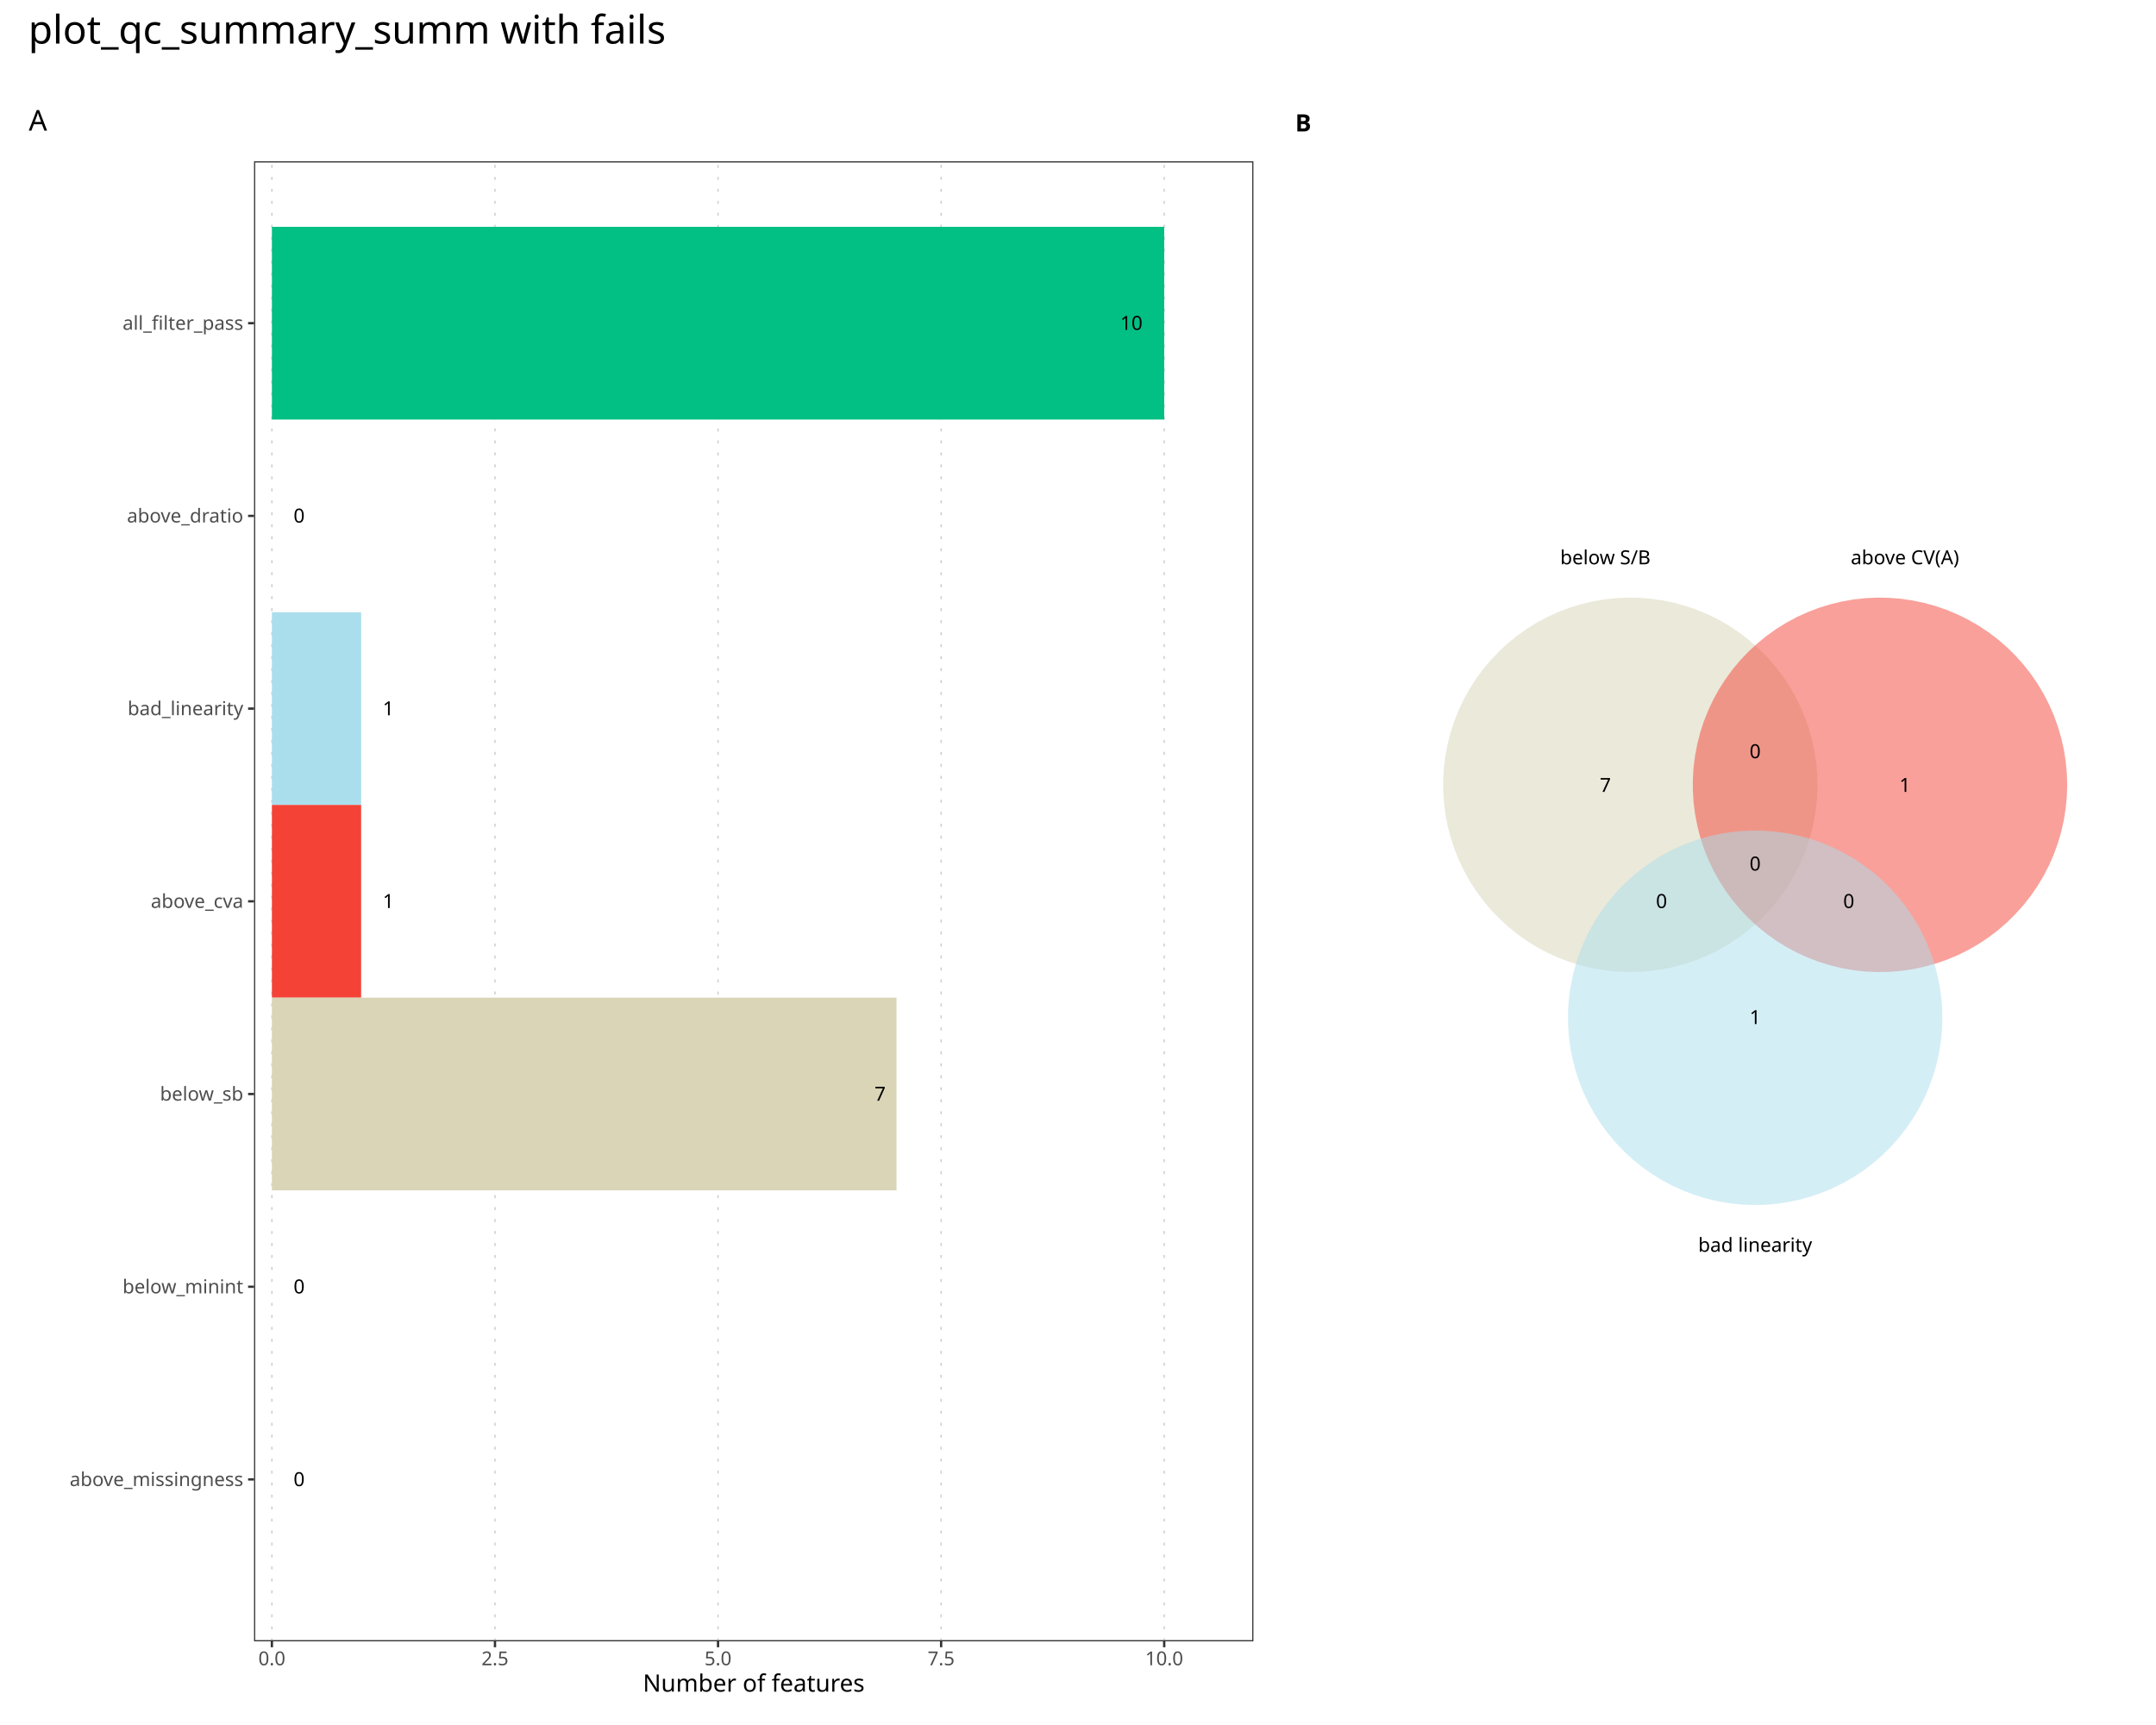
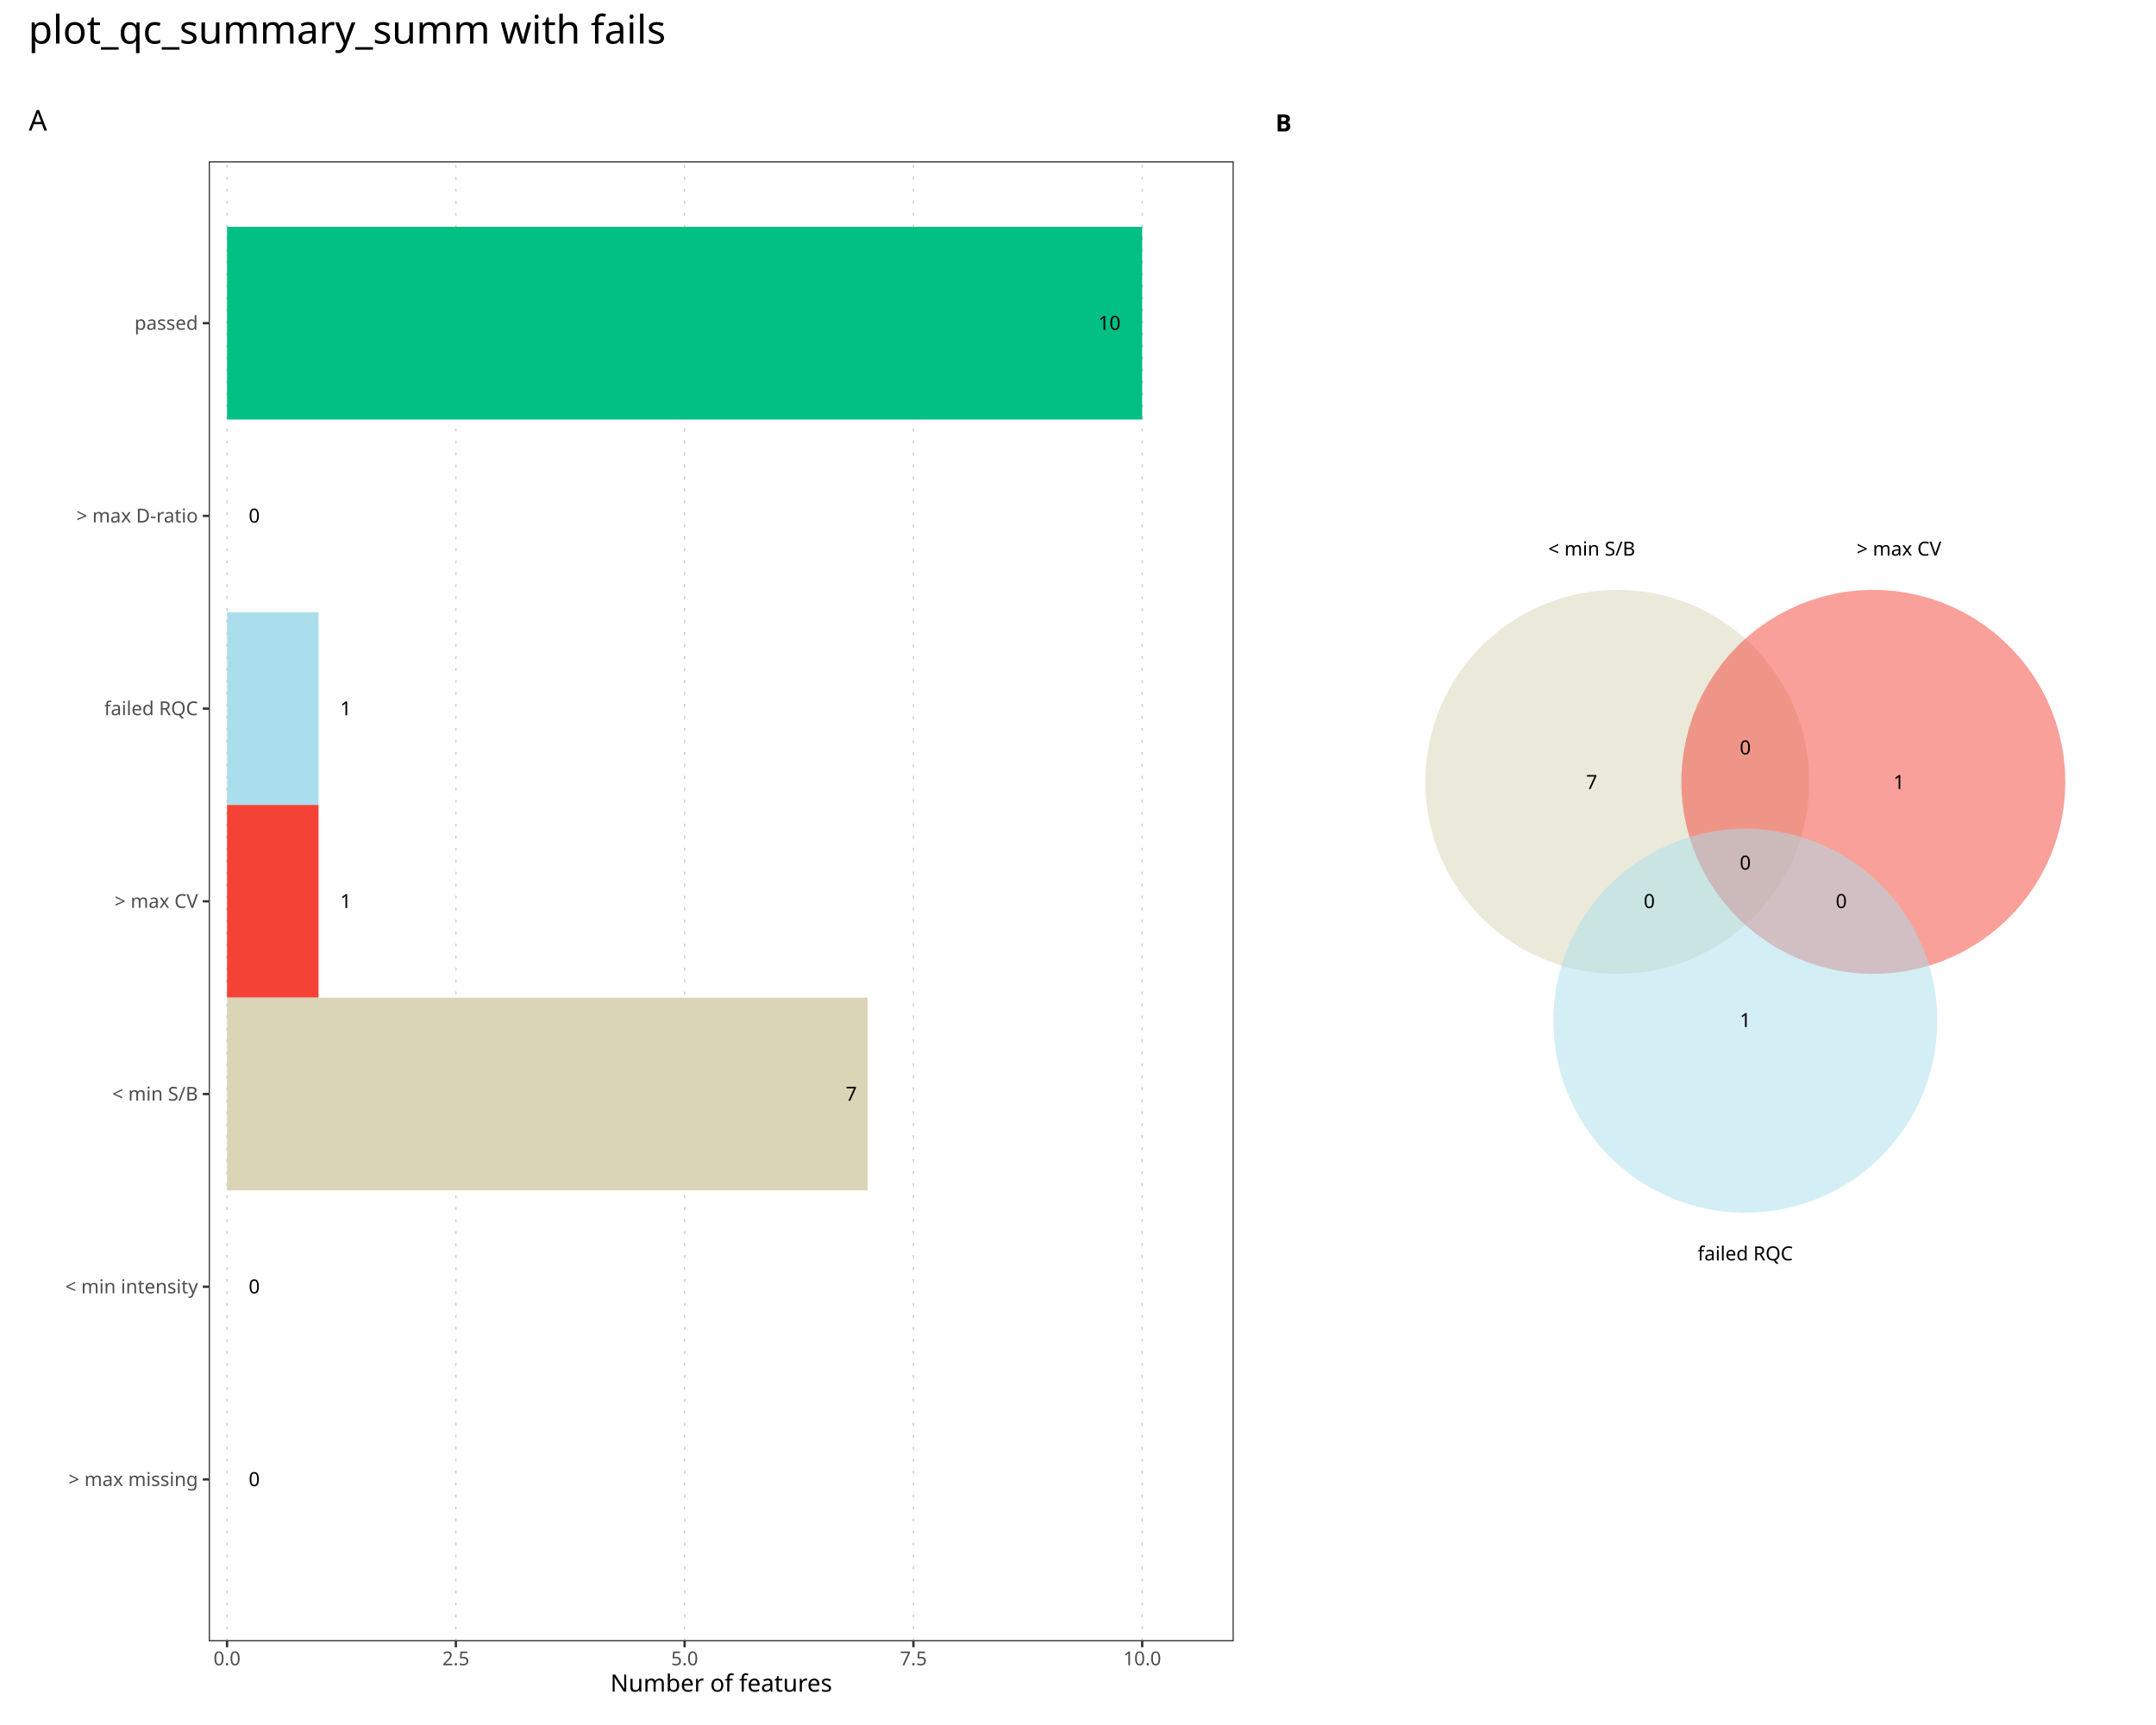
<svg xmlns="http://www.w3.org/2000/svg" class="svglite" data-engine-version="2.0" width="720.00pt" height="576.00pt" viewBox="0 0 720.00 576.00">
  <defs>
    <style type="text/css">
    .svglite line, .svglite polyline, .svglite polygon, .svglite path, .svglite rect, .svglite circle {
      fill: none;
      stroke: #000000;
      stroke-linecap: round;
      stroke-linejoin: round;
      stroke-miterlimit: 10.00;
    }
  </style>
  </defs>
  <rect width="100%" height="100%" style="stroke: none; fill: #FFFFFF;" />
  <defs>
    <clipPath id="cpMC4wMHw3MjAuMDB8MC4wMHw1NzYuMDA=">
      <rect x="0.00" y="0.00" width="720.00" height="576.00" />
    </clipPath>
  </defs>
  <g clip-path="url(#cpMC4wMHw3MjAuMDB8MC4wMHw1NzYuMDA=)">
    <rect x="-0" y="0.00" width="720.00" height="576.00" style="stroke-width: 1.07; stroke: #FFFFFF; fill: #FFFFFF;" />
  </g>
  <defs>
-     <clipPath id="cpODQuODR8NzE0LjUyfDUzLjg2fDU0OC4wNg==">
-       <rect x="84.84" y="53.86" width="629.68" height="494.20" />
+     <clipPath id="cpNjkuNzF8NzE0LjUyfDUzLjg2fDU0OC4wNg==">
+       <rect x="69.71" y="53.86" width="644.81" height="494.20" />
    </clipPath>
  </defs>
-   <g clip-path="url(#cpODQuODR8NzE0LjUyfDUzLjg2fDU0OC4wNg==)">
+   <g clip-path="url(#cpNjkuNzF8NzE0LjUyfDUzLjg2fDU0OC4wNg==)">
</g>
  <g clip-path="url(#cpMC4wMHw3MjAuMDB8MC4wMHw1NzYuMDA=)">
</g>
  <defs>
-     <clipPath id="cpNS40OHw0MjIuNTd8MjIuNzh8NTcwLjUy">
-       <rect x="5.48" y="22.78" width="417.09" height="547.74" />
+     <clipPath id="cpNS40OHw0MTUuOTl8MjIuNzh8NTcwLjUy">
+       <rect x="5.48" y="22.78" width="410.51" height="547.74" />
    </clipPath>
  </defs>
-   <g clip-path="url(#cpNS40OHw0MjIuNTd8MjIuNzh8NTcwLjUy)">
-     <rect x="5.48" y="22.78" width="417.09" height="547.74" style="stroke-width: 0.78; stroke: #FFFFFF; fill: #FFFFFF;" />
+   <g clip-path="url(#cpNS40OHw0MTUuOTl8MjIuNzh8NTcwLjUy)">
+     <rect x="5.48" y="22.78" width="410.51" height="547.74" style="stroke-width: 0.78; stroke: #FFFFFF; fill: #FFFFFF;" />
  </g>
  <g clip-path="url(#cpMC4wMHw3MjAuMDB8MC4wMHw1NzYuMDA=)">
</g>
  <defs>
-     <clipPath id="cpNDIyLjU3fDcxNC41MnwyMi43OHw1NzAuNTI=">
-       <rect x="422.57" y="22.78" width="291.95" height="547.74" />
+     <clipPath id="cpNDE1Ljk5fDcxNC41MnwyMi43OHw1NzAuNTI=">
+       <rect x="415.99" y="22.78" width="298.53" height="547.74" />
    </clipPath>
  </defs>
-   <g clip-path="url(#cpNDIyLjU3fDcxNC41MnwyMi43OHw1NzAuNTI=)">
-     <rect x="422.57" y="22.78" width="291.95" height="547.74" style="stroke-width: 0.00; stroke: none;" />
+   <g clip-path="url(#cpNDE1Ljk5fDcxNC41MnwyMi43OHw1NzAuNTI=)">
+     <rect x="415.99" y="22.78" width="298.53" height="547.74" style="stroke-width: 0.00; stroke: none;" />
  </g>
  <g clip-path="url(#cpMC4wMHw3MjAuMDB8MC4wMHw1NzYuMDA=)">
</g>
  <defs>
-     <clipPath id="cpODQuODR8NDE4LjU4fDUzLjg2fDU0OC4wNg==">
-       <rect x="84.84" y="53.86" width="333.74" height="494.20" />
+     <clipPath id="cpNjkuNzF8NDEyLjAwfDUzLjg2fDU0OC4wNg==">
+       <rect x="69.71" y="53.86" width="342.30" height="494.20" />
    </clipPath>
  </defs>
-   <g clip-path="url(#cpODQuODR8NDE4LjU4fDUzLjg2fDU0OC4wNg==)">
-     <rect x="84.84" y="53.86" width="333.74" height="494.20" style="stroke-width: 0.78; stroke: none; fill: #FFFFFF;" />
-     <polyline points="90.80,548.06 90.80,53.86 " style="stroke-width: 0.43; stroke: #CCCCCC; stroke-dasharray: 1.00,3.00; stroke-linecap: butt;" />
-     <polyline points="165.30,548.06 165.30,53.86 " style="stroke-width: 0.43; stroke: #CCCCCC; stroke-dasharray: 1.00,3.00; stroke-linecap: butt;" />
-     <polyline points="239.79,548.06 239.79,53.86 " style="stroke-width: 0.43; stroke: #CCCCCC; stroke-dasharray: 1.00,3.00; stroke-linecap: butt;" />
-     <polyline points="314.29,548.06 314.29,53.86 " style="stroke-width: 0.43; stroke: #CCCCCC; stroke-dasharray: 1.00,3.00; stroke-linecap: butt;" />
-     <polyline points="388.79,548.06 388.79,53.86 " style="stroke-width: 0.43; stroke: #CCCCCC; stroke-dasharray: 1.00,3.00; stroke-linecap: butt;" />
-     <rect x="90.80" y="75.74" width="297.99" height="64.35" style="stroke-width: 0.78; stroke: none; stroke-linecap: butt; stroke-linejoin: miter; fill: #02BF83;" />
-     <rect x="90.80" y="140.09" width="0.00" height="64.35" style="stroke-width: 0.78; stroke: none; stroke-linecap: butt; stroke-linejoin: miter; fill: #B5A2F5;" />
-     <rect x="90.80" y="204.44" width="29.80" height="64.35" style="stroke-width: 0.78; stroke: none; stroke-linecap: butt; stroke-linejoin: miter; fill: #ABDEED;" />
-     <rect x="90.80" y="268.78" width="29.80" height="64.35" style="stroke-width: 0.78; stroke: none; stroke-linecap: butt; stroke-linejoin: miter; fill: #F44336;" />
-     <rect x="90.80" y="333.13" width="208.59" height="64.35" style="stroke-width: 0.78; stroke: none; stroke-linecap: butt; stroke-linejoin: miter; fill: #D9D5B6;" />
-     <rect x="90.80" y="397.48" width="0.00" height="64.35" style="stroke-width: 0.78; stroke: none; stroke-linecap: butt; stroke-linejoin: miter; fill: #ADA3A3;" />
-     <rect x="90.80" y="461.83" width="0.00" height="64.35" style="stroke-width: 0.78; stroke: none; stroke-linecap: butt; stroke-linejoin: miter; fill: #FFFF00;" />
-     <text x="381.55" y="110.15" text-anchor="end" style="font-size: 6.50px; font-family: sans;" textLength="7.23px" lengthAdjust="spacingAndGlyphs">10</text>
-     <text x="98.03" y="174.50" style="font-size: 6.50px; font-family: sans;" textLength="3.62px" lengthAdjust="spacingAndGlyphs">0</text>
-     <text x="127.83" y="238.85" style="font-size: 6.50px; font-family: sans;" textLength="3.62px" lengthAdjust="spacingAndGlyphs">1</text>
-     <text x="127.83" y="303.20" style="font-size: 6.50px; font-family: sans;" textLength="3.62px" lengthAdjust="spacingAndGlyphs">1</text>
-     <text x="295.77" y="367.54" text-anchor="end" style="font-size: 6.50px; font-family: sans;" textLength="3.62px" lengthAdjust="spacingAndGlyphs">7</text>
-     <text x="98.03" y="431.89" style="font-size: 6.50px; font-family: sans;" textLength="3.62px" lengthAdjust="spacingAndGlyphs">0</text>
-     <text x="98.03" y="496.24" style="font-size: 6.50px; font-family: sans;" textLength="3.62px" lengthAdjust="spacingAndGlyphs">0</text>
-     <rect x="84.84" y="53.86" width="333.74" height="494.20" style="stroke-width: 0.78; stroke: #333333;" />
+   <g clip-path="url(#cpNjkuNzF8NDEyLjAwfDUzLjg2fDU0OC4wNg==)">
+     <rect x="69.71" y="53.86" width="342.30" height="494.20" style="stroke-width: 0.78; stroke: none; fill: #FFFFFF;" />
+     <polyline points="75.82,548.06 75.82,53.86 " style="stroke-width: 0.43; stroke: #CCCCCC; stroke-dasharray: 1.00,3.00; stroke-linecap: butt;" />
+     <polyline points="152.23,548.06 152.23,53.86 " style="stroke-width: 0.43; stroke: #CCCCCC; stroke-dasharray: 1.00,3.00; stroke-linecap: butt;" />
+     <polyline points="228.63,548.06 228.63,53.86 " style="stroke-width: 0.43; stroke: #CCCCCC; stroke-dasharray: 1.00,3.00; stroke-linecap: butt;" />
+     <polyline points="305.04,548.06 305.04,53.86 " style="stroke-width: 0.43; stroke: #CCCCCC; stroke-dasharray: 1.00,3.00; stroke-linecap: butt;" />
+     <polyline points="381.44,548.06 381.44,53.86 " style="stroke-width: 0.43; stroke: #CCCCCC; stroke-dasharray: 1.00,3.00; stroke-linecap: butt;" />
+     <rect x="75.82" y="75.74" width="305.62" height="64.35" style="stroke-width: 0.78; stroke: none; stroke-linecap: butt; stroke-linejoin: miter; fill: #02BF83;" />
+     <rect x="75.82" y="140.09" width="0.00" height="64.35" style="stroke-width: 0.78; stroke: none; stroke-linecap: butt; stroke-linejoin: miter; fill: #B5A2F5;" />
+     <rect x="75.82" y="204.44" width="30.56" height="64.35" style="stroke-width: 0.78; stroke: none; stroke-linecap: butt; stroke-linejoin: miter; fill: #ABDEED;" />
+     <rect x="75.82" y="268.78" width="30.56" height="64.35" style="stroke-width: 0.78; stroke: none; stroke-linecap: butt; stroke-linejoin: miter; fill: #F44336;" />
+     <rect x="75.82" y="333.13" width="213.94" height="64.35" style="stroke-width: 0.78; stroke: none; stroke-linecap: butt; stroke-linejoin: miter; fill: #D9D5B6;" />
+     <rect x="75.82" y="397.48" width="0.00" height="64.35" style="stroke-width: 0.78; stroke: none; stroke-linecap: butt; stroke-linejoin: miter; fill: #ADA3A3;" />
+     <rect x="75.82" y="461.83" width="0.00" height="64.35" style="stroke-width: 0.78; stroke: none; stroke-linecap: butt; stroke-linejoin: miter; fill: #FFFF00;" />
+     <text x="374.21" y="110.15" text-anchor="end" style="font-size: 6.50px; font-family: sans;" textLength="7.23px" lengthAdjust="spacingAndGlyphs">10</text>
+     <text x="83.05" y="174.50" style="font-size: 6.50px; font-family: sans;" textLength="3.62px" lengthAdjust="spacingAndGlyphs">0</text>
+     <text x="113.62" y="238.85" style="font-size: 6.50px; font-family: sans;" textLength="3.62px" lengthAdjust="spacingAndGlyphs">1</text>
+     <text x="113.62" y="303.20" style="font-size: 6.50px; font-family: sans;" textLength="3.62px" lengthAdjust="spacingAndGlyphs">1</text>
+     <text x="286.14" y="367.54" text-anchor="end" style="font-size: 6.50px; font-family: sans;" textLength="3.62px" lengthAdjust="spacingAndGlyphs">7</text>
+     <text x="83.05" y="431.89" style="font-size: 6.50px; font-family: sans;" textLength="3.62px" lengthAdjust="spacingAndGlyphs">0</text>
+     <text x="83.05" y="496.24" style="font-size: 6.50px; font-family: sans;" textLength="3.62px" lengthAdjust="spacingAndGlyphs">0</text>
+     <rect x="69.71" y="53.86" width="342.30" height="494.20" style="stroke-width: 0.78; stroke: #333333;" />
  </g>
  <g clip-path="url(#cpMC4wMHw3MjAuMDB8MC4wMHw1NzYuMDA=)">
-     <text x="81.25" y="496.21" text-anchor="end" style="font-size: 6.40px; fill: #4D4D4D; font-family: sans;" textLength="56.23px" lengthAdjust="spacingAndGlyphs">above_missingness</text>
-     <text x="81.25" y="431.86" text-anchor="end" style="font-size: 6.40px; fill: #4D4D4D; font-family: sans;" textLength="37.36px" lengthAdjust="spacingAndGlyphs">below_minint</text>
-     <text x="81.25" y="367.51" text-anchor="end" style="font-size: 6.40px; fill: #4D4D4D; font-family: sans;" textLength="27.05px" lengthAdjust="spacingAndGlyphs">below_sb</text>
-     <text x="81.25" y="303.16" text-anchor="end" style="font-size: 6.40px; fill: #4D4D4D; font-family: sans;" textLength="30.97px" lengthAdjust="spacingAndGlyphs">above_cva</text>
-     <text x="81.25" y="238.81" text-anchor="end" style="font-size: 6.40px; fill: #4D4D4D; font-family: sans;" textLength="36.29px" lengthAdjust="spacingAndGlyphs">bad_linearity</text>
-     <text x="81.25" y="174.46" text-anchor="end" style="font-size: 6.40px; fill: #4D4D4D; font-family: sans;" textLength="37.01px" lengthAdjust="spacingAndGlyphs">above_dratio</text>
-     <text x="81.25" y="110.12" text-anchor="end" style="font-size: 6.40px; fill: #4D4D4D; font-family: sans;" textLength="39.13px" lengthAdjust="spacingAndGlyphs">all_filter_pass</text>
-     <polyline points="82.85,494.00 84.84,494.00 " style="stroke-width: 0.78; stroke: #333333; stroke-linecap: butt;" />
-     <polyline points="82.85,429.66 84.84,429.66 " style="stroke-width: 0.78; stroke: #333333; stroke-linecap: butt;" />
-     <polyline points="82.85,365.31 84.84,365.31 " style="stroke-width: 0.78; stroke: #333333; stroke-linecap: butt;" />
-     <polyline points="82.85,300.96 84.84,300.96 " style="stroke-width: 0.78; stroke: #333333; stroke-linecap: butt;" />
-     <polyline points="82.85,236.61 84.84,236.61 " style="stroke-width: 0.78; stroke: #333333; stroke-linecap: butt;" />
-     <polyline points="82.85,172.26 84.84,172.26 " style="stroke-width: 0.78; stroke: #333333; stroke-linecap: butt;" />
-     <polyline points="82.85,107.91 84.84,107.91 " style="stroke-width: 0.78; stroke: #333333; stroke-linecap: butt;" />
-     <polyline points="90.80,550.05 90.80,548.06 " style="stroke-width: 0.78; stroke: #333333; stroke-linecap: butt;" />
-     <polyline points="165.30,550.05 165.30,548.06 " style="stroke-width: 0.78; stroke: #333333; stroke-linecap: butt;" />
-     <polyline points="239.79,550.05 239.79,548.06 " style="stroke-width: 0.78; stroke: #333333; stroke-linecap: butt;" />
-     <polyline points="314.29,550.05 314.29,548.06 " style="stroke-width: 0.78; stroke: #333333; stroke-linecap: butt;" />
-     <polyline points="388.79,550.05 388.79,548.06 " style="stroke-width: 0.78; stroke: #333333; stroke-linecap: butt;" />
-     <text x="90.80" y="556.05" text-anchor="middle" style="font-size: 6.40px; fill: #4D4D4D; font-family: sans;" textLength="8.90px" lengthAdjust="spacingAndGlyphs">0.0</text>
-     <text x="165.30" y="556.05" text-anchor="middle" style="font-size: 6.40px; fill: #4D4D4D; font-family: sans;" textLength="8.90px" lengthAdjust="spacingAndGlyphs">2.5</text>
-     <text x="239.79" y="556.05" text-anchor="middle" style="font-size: 6.40px; fill: #4D4D4D; font-family: sans;" textLength="8.90px" lengthAdjust="spacingAndGlyphs">5.0</text>
-     <text x="314.29" y="556.05" text-anchor="middle" style="font-size: 6.40px; fill: #4D4D4D; font-family: sans;" textLength="8.90px" lengthAdjust="spacingAndGlyphs">7.5</text>
-     <text x="388.79" y="556.05" text-anchor="middle" style="font-size: 6.40px; fill: #4D4D4D; font-family: sans;" textLength="12.46px" lengthAdjust="spacingAndGlyphs">10.0</text>
-     <text x="251.71" y="564.87" text-anchor="middle" style="font-size: 8.00px; font-family: sans;" textLength="68.49px" lengthAdjust="spacingAndGlyphs">Number of features</text>
+     <text x="66.12" y="496.21" text-anchor="end" style="font-size: 6.40px; fill: #4D4D4D; font-family: sans;" textLength="41.09px" lengthAdjust="spacingAndGlyphs">&gt; max missing</text>
+     <text x="66.12" y="431.86" text-anchor="end" style="font-size: 6.40px; fill: #4D4D4D; font-family: sans;" textLength="41.09px" lengthAdjust="spacingAndGlyphs">&lt; min intensity</text>
+     <text x="66.12" y="367.51" text-anchor="end" style="font-size: 6.40px; fill: #4D4D4D; font-family: sans;" textLength="27.93px" lengthAdjust="spacingAndGlyphs">&lt; min S/B</text>
+     <text x="66.12" y="303.16" text-anchor="end" style="font-size: 6.40px; fill: #4D4D4D; font-family: sans;" textLength="28.29px" lengthAdjust="spacingAndGlyphs">&gt; max CV</text>
+     <text x="66.12" y="238.81" text-anchor="end" style="font-size: 6.40px; fill: #4D4D4D; font-family: sans;" textLength="31.30px" lengthAdjust="spacingAndGlyphs">failed RQC</text>
+     <text x="66.12" y="174.46" text-anchor="end" style="font-size: 6.40px; fill: #4D4D4D; font-family: sans;" textLength="38.60px" lengthAdjust="spacingAndGlyphs">&gt; max D-ratio</text>
+     <text x="66.12" y="110.12" text-anchor="end" style="font-size: 6.40px; fill: #4D4D4D; font-family: sans;" textLength="20.64px" lengthAdjust="spacingAndGlyphs">passed</text>
+     <polyline points="67.71,494.00 69.71,494.00 " style="stroke-width: 0.78; stroke: #333333; stroke-linecap: butt;" />
+     <polyline points="67.71,429.66 69.71,429.66 " style="stroke-width: 0.78; stroke: #333333; stroke-linecap: butt;" />
+     <polyline points="67.71,365.31 69.71,365.31 " style="stroke-width: 0.78; stroke: #333333; stroke-linecap: butt;" />
+     <polyline points="67.71,300.96 69.71,300.96 " style="stroke-width: 0.78; stroke: #333333; stroke-linecap: butt;" />
+     <polyline points="67.71,236.61 69.71,236.61 " style="stroke-width: 0.78; stroke: #333333; stroke-linecap: butt;" />
+     <polyline points="67.71,172.26 69.71,172.26 " style="stroke-width: 0.78; stroke: #333333; stroke-linecap: butt;" />
+     <polyline points="67.71,107.91 69.71,107.91 " style="stroke-width: 0.78; stroke: #333333; stroke-linecap: butt;" />
+     <polyline points="75.82,550.05 75.82,548.06 " style="stroke-width: 0.78; stroke: #333333; stroke-linecap: butt;" />
+     <polyline points="152.23,550.05 152.23,548.06 " style="stroke-width: 0.78; stroke: #333333; stroke-linecap: butt;" />
+     <polyline points="228.63,550.05 228.63,548.06 " style="stroke-width: 0.78; stroke: #333333; stroke-linecap: butt;" />
+     <polyline points="305.04,550.05 305.04,548.06 " style="stroke-width: 0.78; stroke: #333333; stroke-linecap: butt;" />
+     <polyline points="381.44,550.05 381.44,548.06 " style="stroke-width: 0.78; stroke: #333333; stroke-linecap: butt;" />
+     <text x="75.82" y="556.05" text-anchor="middle" style="font-size: 6.40px; fill: #4D4D4D; font-family: sans;" textLength="8.90px" lengthAdjust="spacingAndGlyphs">0.0</text>
+     <text x="152.23" y="556.05" text-anchor="middle" style="font-size: 6.40px; fill: #4D4D4D; font-family: sans;" textLength="8.90px" lengthAdjust="spacingAndGlyphs">2.5</text>
+     <text x="228.63" y="556.05" text-anchor="middle" style="font-size: 6.40px; fill: #4D4D4D; font-family: sans;" textLength="8.90px" lengthAdjust="spacingAndGlyphs">5.0</text>
+     <text x="305.04" y="556.05" text-anchor="middle" style="font-size: 6.40px; fill: #4D4D4D; font-family: sans;" textLength="8.90px" lengthAdjust="spacingAndGlyphs">7.5</text>
+     <text x="381.44" y="556.05" text-anchor="middle" style="font-size: 6.40px; fill: #4D4D4D; font-family: sans;" textLength="12.46px" lengthAdjust="spacingAndGlyphs">10.0</text>
+     <text x="240.86" y="564.87" text-anchor="middle" style="font-size: 8.00px; font-family: sans;" textLength="68.49px" lengthAdjust="spacingAndGlyphs">Number of features</text>
    <text x="12.67" y="43.62" text-anchor="middle" style="font-size: 9.60px; font-family: sans;" textLength="6.41px" lengthAdjust="spacingAndGlyphs">A</text>
  </g>
  <defs>
-     <clipPath id="cpNDU3Ljc5fDcxNC41MnwxNjMuNDF8NDM4LjUx">
-       <rect x="457.79" y="163.41" width="256.73" height="275.10" />
+     <clipPath id="cpNDUxLjIxfDcxNC41MnwxNTkuODh8NDQyLjAz">
+       <rect x="451.21" y="159.88" width="263.31" height="282.15" />
    </clipPath>
  </defs>
-   <g clip-path="url(#cpNDU3Ljc5fDcxNC41MnwxNjMuNDF8NDM4LjUx)">
-     <polygon points="606.98,262.07 606.86,258.10 606.48,254.15 605.85,250.24 604.98,246.37 603.86,242.56 602.50,238.83 600.91,235.20 599.10,231.67 597.06,228.27 594.81,225.00 592.36,221.88 589.71,218.92 586.88,216.14 583.88,213.54 580.73,211.14 577.42,208.94 573.99,206.96 570.43,205.20 566.77,203.66 563.02,202.37 559.20,201.31 555.32,200.50 551.39,199.93 547.43,199.62 543.47,199.55 539.51,199.74 535.56,200.18 531.65,200.87 527.80,201.81 524.01,202.98 520.30,204.40 516.70,206.05 513.20,207.92 509.83,210.01 506.60,212.32 503.52,214.82 500.60,217.51 497.86,220.38 495.31,223.42 492.96,226.61 490.82,229.95 488.89,233.42 487.18,237.00 485.71,240.68 484.47,244.45 483.47,248.29 482.72,252.19 482.22,256.13 481.97,260.09 481.97,264.05 482.22,268.01 482.72,271.95 483.47,275.84 484.47,279.68 485.71,283.45 487.18,287.14 488.89,290.72 490.82,294.19 492.96,297.52 495.31,300.72 497.86,303.76 500.60,306.63 503.52,309.32 506.60,311.82 509.83,314.12 513.20,316.22 516.70,318.09 520.30,319.74 524.01,321.15 527.80,322.33 531.65,323.27 535.56,323.96 539.51,324.40 543.47,324.58 547.43,324.52 551.39,324.21 555.32,323.64 559.20,322.83 563.02,321.77 566.77,320.47 570.43,318.94 573.99,317.18 577.42,315.20 580.73,313.00 583.88,310.60 586.88,308.00 589.71,305.21 592.36,302.26 594.81,299.14 597.06,295.87 599.10,292.47 600.91,288.94 602.50,285.31 603.86,281.58 604.98,277.77 605.85,273.90 606.48,269.98 606.86,266.03 606.98,262.07 " style="stroke-width: 0.75; stroke: none; fill: #D9D5B6; fill-opacity: 0.50;" />
-     <polygon points="690.35,262.07 690.22,258.10 689.84,254.15 689.22,250.24 688.34,246.37 687.22,242.56 685.87,238.83 684.28,235.20 682.46,231.67 680.42,228.27 678.17,225.00 675.72,221.88 673.07,218.92 670.25,216.14 667.25,213.54 664.09,211.14 660.79,208.94 657.35,206.96 653.80,205.20 650.14,203.66 646.39,202.37 642.56,201.31 638.68,200.50 634.75,199.93 630.80,199.62 626.83,199.55 622.87,199.74 618.93,200.18 615.02,200.87 611.16,201.81 607.37,202.98 603.67,204.40 600.06,206.05 596.56,207.92 593.19,210.01 589.96,212.32 586.88,214.82 583.97,217.51 581.23,220.38 578.68,223.42 576.33,226.61 574.18,229.95 572.25,233.42 570.55,237.00 569.07,240.68 567.83,244.45 566.84,248.29 566.09,252.19 565.58,256.13 565.33,260.09 565.33,264.05 565.58,268.01 566.09,271.95 566.84,275.84 567.83,279.68 569.07,283.45 570.55,287.14 572.25,290.72 574.18,294.19 576.33,297.52 578.68,300.72 581.23,303.76 583.97,306.63 586.88,309.32 589.96,311.82 593.19,314.12 596.56,316.22 600.06,318.09 603.67,319.74 607.37,321.15 611.16,322.33 615.02,323.27 618.93,323.96 622.87,324.40 626.83,324.58 630.80,324.52 634.75,324.21 638.68,323.64 642.56,322.83 646.39,321.77 650.14,320.47 653.80,318.94 657.35,317.18 660.79,315.20 664.09,313.00 667.25,310.60 670.25,308.00 673.07,305.21 675.72,302.26 678.17,299.14 680.42,295.87 682.46,292.47 684.28,288.94 685.87,285.31 687.22,281.58 688.34,277.77 689.22,273.90 689.84,269.98 690.22,266.03 690.35,262.07 " style="stroke-width: 0.75; stroke: none; fill: #F44336; fill-opacity: 0.50;" />
-     <polygon points="648.66,339.85 648.54,335.88 648.16,331.93 647.53,328.02 646.66,324.15 645.54,320.34 644.19,316.61 642.60,312.98 640.78,309.45 638.74,306.05 636.49,302.78 634.04,299.66 631.39,296.70 628.56,293.92 625.57,291.32 622.41,288.92 619.11,286.72 615.67,284.74 612.11,282.98 608.46,281.44 604.71,280.15 600.88,279.09 597.00,278.28 593.07,277.71 589.12,277.40 585.15,277.33 581.19,277.52 577.24,277.96 573.34,278.65 569.48,279.59 565.69,280.76 561.99,282.18 558.38,283.83 554.88,285.70 551.51,287.79 548.28,290.09 545.20,292.60 542.28,295.29 539.55,298.16 537.00,301.20 534.64,304.39 532.50,307.73 530.57,311.20 528.86,314.78 527.39,318.46 526.15,322.23 525.16,326.07 524.40,329.97 523.90,333.91 523.65,337.86 523.65,341.83 523.90,345.79 524.40,349.73 525.16,353.62 526.15,357.46 527.39,361.23 528.86,364.92 530.57,368.50 532.50,371.96 534.64,375.30 537.00,378.50 539.55,381.54 542.28,384.41 545.20,387.10 548.28,389.60 551.51,391.90 554.88,393.99 558.38,395.87 561.99,397.52 565.69,398.93 569.48,400.11 573.34,401.05 577.24,401.73 581.19,402.17 585.15,402.36 589.12,402.30 593.07,401.99 597.00,401.42 600.88,400.61 604.71,399.55 608.46,398.25 612.11,396.72 615.67,394.96 619.11,392.98 622.41,390.78 625.57,388.38 628.56,385.78 631.39,382.99 634.04,380.04 636.49,376.92 638.74,373.65 640.78,370.25 642.60,366.72 644.19,363.09 645.54,359.36 646.66,355.55 647.53,351.68 648.16,347.76 648.54,343.81 648.66,339.85 " style="stroke-width: 0.75; stroke: none; fill: #ABDEED; fill-opacity: 0.50;" />
-     <polygon points="606.98,262.07 606.86,258.10 606.48,254.15 605.85,250.24 604.98,246.37 603.86,242.56 602.50,238.83 600.91,235.20 599.10,231.67 597.06,228.27 594.81,225.00 592.36,221.88 589.71,218.92 586.88,216.14 583.88,213.54 580.73,211.14 577.42,208.94 573.99,206.96 570.43,205.20 566.77,203.66 563.02,202.37 559.20,201.31 555.32,200.50 551.39,199.93 547.43,199.62 543.47,199.55 539.51,199.74 535.56,200.18 531.65,200.87 527.80,201.81 524.01,202.98 520.30,204.40 516.70,206.05 513.20,207.92 509.83,210.01 506.60,212.32 503.52,214.82 500.60,217.51 497.86,220.38 495.31,223.42 492.96,226.61 490.82,229.95 488.89,233.42 487.18,237.00 485.71,240.68 484.47,244.45 483.47,248.29 482.72,252.19 482.22,256.13 481.97,260.09 481.97,264.05 482.22,268.01 482.72,271.95 483.47,275.84 484.47,279.68 485.71,283.45 487.18,287.14 488.89,290.72 490.82,294.19 492.96,297.52 495.31,300.72 497.86,303.76 500.60,306.63 503.52,309.32 506.60,311.82 509.83,314.12 513.20,316.22 516.70,318.09 520.30,319.74 524.01,321.15 527.80,322.33 531.65,323.27 535.56,323.96 539.51,324.40 543.47,324.58 547.43,324.52 551.39,324.21 555.32,323.64 559.20,322.83 563.02,321.77 566.77,320.47 570.43,318.94 573.99,317.18 577.42,315.20 580.73,313.00 583.88,310.60 586.88,308.00 589.71,305.21 592.36,302.26 594.81,299.14 597.06,295.87 599.10,292.47 600.91,288.94 602.50,285.31 603.86,281.58 604.98,277.77 605.85,273.90 606.48,269.98 606.86,266.03 606.98,262.07 " style="stroke-width: 0.00; fill: none;" />
-     <polygon points="690.35,262.07 690.22,258.10 689.84,254.15 689.22,250.24 688.34,246.37 687.22,242.56 685.87,238.83 684.28,235.20 682.46,231.67 680.42,228.27 678.17,225.00 675.72,221.88 673.07,218.92 670.25,216.14 667.25,213.54 664.09,211.14 660.79,208.94 657.35,206.96 653.80,205.20 650.14,203.66 646.39,202.37 642.56,201.31 638.68,200.50 634.75,199.93 630.80,199.62 626.83,199.55 622.87,199.74 618.93,200.18 615.02,200.87 611.16,201.81 607.37,202.98 603.67,204.40 600.06,206.05 596.56,207.92 593.19,210.01 589.96,212.32 586.88,214.82 583.97,217.51 581.23,220.38 578.68,223.42 576.33,226.61 574.18,229.95 572.25,233.42 570.55,237.00 569.07,240.68 567.83,244.45 566.84,248.29 566.09,252.19 565.58,256.13 565.33,260.09 565.33,264.05 565.58,268.01 566.09,271.95 566.84,275.84 567.83,279.68 569.07,283.45 570.55,287.14 572.25,290.72 574.18,294.19 576.33,297.52 578.68,300.72 581.23,303.76 583.97,306.63 586.88,309.32 589.96,311.82 593.19,314.12 596.56,316.22 600.06,318.09 603.67,319.74 607.37,321.15 611.16,322.33 615.02,323.27 618.93,323.96 622.87,324.40 626.83,324.58 630.80,324.52 634.75,324.21 638.68,323.64 642.56,322.83 646.39,321.77 650.14,320.47 653.80,318.94 657.35,317.18 660.79,315.20 664.09,313.00 667.25,310.60 670.25,308.00 673.07,305.21 675.72,302.26 678.17,299.14 680.42,295.87 682.46,292.47 684.28,288.94 685.87,285.31 687.22,281.58 688.34,277.77 689.22,273.90 689.84,269.98 690.22,266.03 690.35,262.07 " style="stroke-width: 0.00; fill: none;" />
-     <polygon points="648.66,339.85 648.54,335.88 648.16,331.93 647.53,328.02 646.66,324.15 645.54,320.34 644.19,316.61 642.60,312.98 640.78,309.45 638.74,306.05 636.49,302.78 634.04,299.66 631.39,296.70 628.56,293.92 625.57,291.32 622.41,288.92 619.11,286.72 615.67,284.74 612.11,282.98 608.46,281.44 604.71,280.15 600.88,279.09 597.00,278.28 593.07,277.71 589.12,277.40 585.15,277.33 581.19,277.52 577.24,277.96 573.34,278.65 569.48,279.59 565.69,280.76 561.99,282.18 558.38,283.83 554.88,285.70 551.51,287.79 548.28,290.09 545.20,292.60 542.28,295.29 539.55,298.16 537.00,301.20 534.64,304.39 532.50,307.73 530.57,311.20 528.86,314.78 527.39,318.46 526.15,322.23 525.16,326.07 524.40,329.97 523.90,333.91 523.65,337.86 523.65,341.83 523.90,345.79 524.40,349.73 525.16,353.62 526.15,357.46 527.39,361.23 528.86,364.92 530.57,368.50 532.50,371.96 534.64,375.30 537.00,378.50 539.55,381.54 542.28,384.41 545.20,387.10 548.28,389.60 551.51,391.90 554.88,393.99 558.38,395.87 561.99,397.52 565.69,398.93 569.48,400.11 573.34,401.05 577.24,401.73 581.19,402.17 585.15,402.36 589.12,402.30 593.07,401.99 597.00,401.42 600.88,400.61 604.71,399.55 608.46,398.25 612.11,396.72 615.67,394.96 619.11,392.98 622.41,390.78 625.57,388.38 628.56,385.78 631.39,382.99 634.04,380.04 636.49,376.92 638.74,373.65 640.78,370.25 642.60,366.72 644.19,363.09 645.54,359.36 646.66,355.55 647.53,351.68 648.16,347.76 648.54,343.81 648.66,339.85 " style="stroke-width: 0.00; fill: none;" />
-     <text x="536.12" y="188.42" text-anchor="middle" style="font-size: 6.50px; font-family: sans;" textLength="29.29px" lengthAdjust="spacingAndGlyphs">below S/B</text>
-     <text x="636.16" y="188.42" text-anchor="middle" style="font-size: 6.50px; font-family: sans;" textLength="37.24px" lengthAdjust="spacingAndGlyphs">above CV(A)</text>
-     <text x="586.14" y="417.98" text-anchor="middle" style="font-size: 6.50px; font-family: sans;" textLength="35.07px" lengthAdjust="spacingAndGlyphs">bad linearity</text>
-     <text x="536.12" y="264.43" text-anchor="middle" style="font-size: 6.50px; font-family: sans;" textLength="3.62px" lengthAdjust="spacingAndGlyphs">7</text>
-     <text x="636.16" y="264.43" text-anchor="middle" style="font-size: 6.50px; font-family: sans;" textLength="3.62px" lengthAdjust="spacingAndGlyphs">1</text>
-     <text x="586.14" y="341.96" text-anchor="middle" style="font-size: 6.50px; font-family: sans;" textLength="3.62px" lengthAdjust="spacingAndGlyphs">1</text>
-     <text x="586.14" y="253.18" text-anchor="middle" style="font-size: 6.50px; font-family: sans;" textLength="3.62px" lengthAdjust="spacingAndGlyphs">0</text>
-     <text x="554.88" y="303.20" text-anchor="middle" style="font-size: 6.50px; font-family: sans;" textLength="3.62px" lengthAdjust="spacingAndGlyphs">0</text>
-     <text x="617.40" y="303.20" text-anchor="middle" style="font-size: 6.50px; font-family: sans;" textLength="3.62px" lengthAdjust="spacingAndGlyphs">0</text>
-     <text x="586.14" y="290.69" text-anchor="middle" style="font-size: 6.50px; font-family: sans;" textLength="3.62px" lengthAdjust="spacingAndGlyphs">0</text>
+   <g clip-path="url(#cpNDUxLjIxfDcxNC41MnwxNTkuODh8NDQyLjAz)">
+     <polygon points="604.23,261.07 604.10,257.00 603.71,252.95 603.07,248.94 602.17,244.97 601.02,241.06 599.63,237.24 598.00,233.51 596.14,229.89 594.05,226.40 591.74,223.05 589.22,219.85 586.51,216.82 583.61,213.97 580.54,211.30 577.30,208.84 573.91,206.58 570.39,204.55 566.74,202.74 562.99,201.17 559.14,199.84 555.22,198.75 551.24,197.92 547.21,197.34 543.15,197.02 539.08,196.95 535.02,197.15 530.98,197.60 526.97,198.31 523.01,199.27 519.13,200.47 515.33,201.93 511.63,203.62 508.04,205.54 504.58,207.68 501.27,210.04 498.11,212.61 495.12,215.37 492.31,218.32 489.70,221.43 487.28,224.71 485.08,228.13 483.10,231.69 481.36,235.36 479.84,239.14 478.57,243.01 477.55,246.94 476.78,250.94 476.27,254.98 476.01,259.04 476.01,263.11 476.27,267.17 476.78,271.20 477.55,275.20 478.57,279.14 479.84,283.00 481.36,286.78 483.10,290.46 485.08,294.01 487.28,297.43 489.70,300.71 492.31,303.83 495.12,306.77 498.11,309.53 501.27,312.10 504.58,314.46 508.04,316.61 511.63,318.53 515.33,320.22 519.13,321.67 523.01,322.88 526.97,323.84 530.98,324.54 535.02,325.00 539.08,325.19 543.15,325.12 547.21,324.80 551.24,324.22 555.22,323.39 559.14,322.31 562.99,320.97 566.74,319.40 570.39,317.60 573.91,315.56 577.30,313.31 580.54,310.84 583.61,308.18 586.51,305.32 589.22,302.29 591.74,299.09 594.05,295.74 596.14,292.25 598.00,288.63 599.63,284.91 601.02,281.08 602.17,277.18 603.07,273.21 603.71,269.19 604.10,265.14 604.23,261.07 " style="stroke-width: 0.75; stroke: none; fill: #D9D5B6; fill-opacity: 0.50;" />
+     <polygon points="689.73,261.07 689.60,257.00 689.21,252.95 688.57,248.94 687.67,244.97 686.53,241.06 685.13,237.24 683.50,233.51 681.64,229.89 679.55,226.40 677.24,223.05 674.72,219.85 672.01,216.82 669.11,213.97 666.04,211.30 662.80,208.84 659.41,206.58 655.89,204.55 652.24,202.74 648.49,201.17 644.64,199.84 640.72,198.75 636.74,197.92 632.71,197.34 628.65,197.02 624.58,196.95 620.52,197.15 616.48,197.60 612.47,198.31 608.51,199.27 604.63,200.47 600.83,201.93 597.13,203.62 593.54,205.54 590.08,207.68 586.77,210.04 583.61,212.61 580.62,215.37 577.81,218.32 575.20,221.43 572.78,224.71 570.58,228.13 568.60,231.69 566.86,235.36 565.34,239.14 564.07,243.01 563.05,246.94 562.28,250.94 561.77,254.98 561.51,259.04 561.51,263.11 561.77,267.17 562.28,271.20 563.05,275.20 564.07,279.14 565.34,283.00 566.86,286.78 568.60,290.46 570.58,294.01 572.78,297.43 575.20,300.71 577.81,303.83 580.62,306.77 583.61,309.53 586.77,312.10 590.08,314.46 593.54,316.61 597.13,318.53 600.83,320.22 604.63,321.67 608.51,322.88 612.47,323.84 616.48,324.54 620.52,325.00 624.58,325.19 628.65,325.12 632.71,324.80 636.74,324.22 640.72,323.39 644.64,322.31 648.49,320.97 652.24,319.40 655.89,317.60 659.41,315.56 662.80,313.31 666.04,310.84 669.11,308.18 672.01,305.32 674.72,302.29 677.24,299.09 679.55,295.74 681.64,292.25 683.50,288.63 685.13,284.91 686.53,281.08 687.67,277.18 688.57,273.21 689.21,269.19 689.60,265.14 689.73,261.07 " style="stroke-width: 0.75; stroke: none; fill: #F44336; fill-opacity: 0.50;" />
+     <polygon points="646.98,340.85 646.85,336.78 646.46,332.73 645.82,328.71 644.92,324.74 643.78,320.84 642.38,317.01 640.75,313.28 638.89,309.67 636.80,306.18 634.49,302.82 631.97,299.63 629.26,296.59 626.36,293.74 623.29,291.07 620.05,288.61 616.66,286.36 613.14,284.32 609.49,282.51 605.74,280.94 601.89,279.61 597.97,278.53 593.99,277.69 589.96,277.11 585.90,276.79 581.83,276.73 577.77,276.92 573.73,277.37 569.72,278.08 565.76,279.04 561.88,280.25 558.08,281.70 554.38,283.39 550.79,285.31 547.33,287.46 544.02,289.82 540.86,292.38 537.87,295.14 535.06,298.09 532.45,301.21 530.03,304.48 527.83,307.91 525.85,311.46 524.11,315.14 522.59,318.91 521.32,322.78 520.30,326.72 519.53,330.71 519.02,334.75 518.76,338.81 518.76,342.88 519.02,346.94 519.53,350.98 520.30,354.97 521.32,358.91 522.59,362.78 524.11,366.55 525.85,370.23 527.83,373.78 530.03,377.21 532.45,380.48 535.06,383.60 537.87,386.55 540.86,389.31 544.02,391.87 547.33,394.23 550.79,396.38 554.38,398.30 558.08,399.99 561.88,401.44 565.76,402.65 569.72,403.61 573.73,404.32 577.77,404.77 581.83,404.96 585.90,404.90 589.96,404.58 593.99,404.00 597.97,403.16 601.89,402.08 605.74,400.75 609.49,399.18 613.14,397.37 616.66,395.33 620.05,393.08 623.29,390.62 626.36,387.95 629.26,385.10 631.97,382.06 634.49,378.87 636.80,375.51 638.89,372.02 640.75,368.41 642.38,364.68 643.78,360.85 644.92,356.95 645.82,352.98 646.46,348.96 646.85,344.91 646.98,340.85 " style="stroke-width: 0.75; stroke: none; fill: #ABDEED; fill-opacity: 0.50;" />
+     <polygon points="604.23,261.07 604.10,257.00 603.71,252.95 603.07,248.94 602.17,244.97 601.02,241.06 599.63,237.24 598.00,233.51 596.14,229.89 594.05,226.40 591.74,223.05 589.22,219.85 586.51,216.82 583.61,213.97 580.54,211.30 577.30,208.84 573.91,206.58 570.39,204.55 566.74,202.74 562.99,201.17 559.14,199.84 555.22,198.75 551.24,197.92 547.21,197.34 543.15,197.02 539.08,196.95 535.02,197.15 530.98,197.60 526.97,198.31 523.01,199.27 519.13,200.47 515.33,201.93 511.63,203.62 508.04,205.54 504.58,207.68 501.27,210.04 498.11,212.61 495.12,215.37 492.31,218.32 489.70,221.43 487.28,224.71 485.08,228.13 483.10,231.69 481.36,235.36 479.84,239.14 478.57,243.01 477.55,246.94 476.78,250.94 476.27,254.98 476.01,259.04 476.01,263.11 476.27,267.17 476.78,271.20 477.55,275.20 478.57,279.14 479.84,283.00 481.36,286.78 483.10,290.46 485.08,294.01 487.28,297.43 489.70,300.71 492.31,303.83 495.12,306.77 498.11,309.53 501.27,312.10 504.58,314.46 508.04,316.61 511.63,318.53 515.33,320.22 519.13,321.67 523.01,322.88 526.97,323.84 530.98,324.54 535.02,325.00 539.08,325.19 543.15,325.12 547.21,324.80 551.24,324.22 555.22,323.39 559.14,322.31 562.99,320.97 566.74,319.40 570.39,317.60 573.91,315.56 577.30,313.31 580.54,310.84 583.61,308.18 586.51,305.32 589.22,302.29 591.74,299.09 594.05,295.74 596.14,292.25 598.00,288.63 599.63,284.91 601.02,281.08 602.17,277.18 603.07,273.21 603.71,269.19 604.10,265.14 604.23,261.07 " style="stroke-width: 0.00; fill: none;" />
+     <polygon points="689.73,261.07 689.60,257.00 689.21,252.95 688.57,248.94 687.67,244.97 686.53,241.06 685.13,237.24 683.50,233.51 681.64,229.89 679.55,226.40 677.24,223.05 674.72,219.85 672.01,216.82 669.11,213.97 666.04,211.30 662.80,208.84 659.41,206.58 655.89,204.55 652.24,202.74 648.49,201.17 644.64,199.84 640.72,198.75 636.74,197.92 632.71,197.34 628.65,197.02 624.58,196.95 620.52,197.15 616.48,197.60 612.47,198.31 608.51,199.27 604.63,200.47 600.83,201.93 597.13,203.62 593.54,205.54 590.08,207.68 586.77,210.04 583.61,212.61 580.62,215.37 577.81,218.32 575.20,221.43 572.78,224.71 570.58,228.13 568.60,231.69 566.86,235.36 565.34,239.14 564.07,243.01 563.05,246.94 562.28,250.94 561.77,254.98 561.51,259.04 561.51,263.11 561.77,267.17 562.28,271.20 563.05,275.20 564.07,279.14 565.34,283.00 566.86,286.78 568.60,290.46 570.58,294.01 572.78,297.43 575.20,300.71 577.81,303.83 580.62,306.77 583.61,309.53 586.77,312.10 590.08,314.46 593.54,316.61 597.13,318.53 600.83,320.22 604.63,321.67 608.51,322.88 612.47,323.84 616.48,324.54 620.52,325.00 624.58,325.19 628.65,325.12 632.71,324.80 636.74,324.22 640.72,323.39 644.64,322.31 648.49,320.97 652.24,319.40 655.89,317.60 659.41,315.56 662.80,313.31 666.04,310.84 669.11,308.18 672.01,305.32 674.72,302.29 677.24,299.09 679.55,295.74 681.64,292.25 683.50,288.63 685.13,284.91 686.53,281.08 687.67,277.18 688.57,273.21 689.21,269.19 689.60,265.14 689.73,261.07 " style="stroke-width: 0.00; fill: none;" />
+     <polygon points="646.98,340.85 646.85,336.78 646.46,332.73 645.82,328.71 644.92,324.74 643.78,320.84 642.38,317.01 640.75,313.28 638.89,309.67 636.80,306.18 634.49,302.82 631.97,299.63 629.26,296.59 626.36,293.74 623.29,291.07 620.05,288.61 616.66,286.36 613.14,284.32 609.49,282.51 605.74,280.94 601.89,279.61 597.97,278.53 593.99,277.69 589.96,277.11 585.90,276.79 581.83,276.73 577.77,276.92 573.73,277.37 569.72,278.08 565.76,279.04 561.88,280.25 558.08,281.70 554.38,283.39 550.79,285.31 547.33,287.46 544.02,289.82 540.86,292.38 537.87,295.14 535.06,298.09 532.45,301.21 530.03,304.48 527.83,307.91 525.85,311.46 524.11,315.14 522.59,318.91 521.32,322.78 520.30,326.72 519.53,330.71 519.02,334.75 518.76,338.81 518.76,342.88 519.02,346.94 519.53,350.98 520.30,354.97 521.32,358.91 522.59,362.78 524.11,366.55 525.85,370.23 527.83,373.78 530.03,377.21 532.45,380.48 535.06,383.60 537.87,386.55 540.86,389.31 544.02,391.87 547.33,394.23 550.79,396.38 554.38,398.30 558.08,399.99 561.88,401.44 565.76,402.65 569.72,403.61 573.73,404.32 577.77,404.77 581.83,404.96 585.90,404.90 589.96,404.58 593.99,404.00 597.97,403.16 601.89,402.08 605.74,400.75 609.49,399.18 613.14,397.37 616.66,395.33 620.05,393.08 623.29,390.62 626.36,387.95 629.26,385.10 631.97,382.06 634.49,378.87 636.80,375.51 638.89,372.02 640.75,368.41 642.38,364.68 643.78,360.85 644.92,356.95 645.82,352.98 646.46,348.96 646.85,344.91 646.98,340.85 " style="stroke-width: 0.00; fill: none;" />
+     <text x="531.55" y="185.53" text-anchor="middle" style="font-size: 6.50px; font-family: sans;" textLength="28.38px" lengthAdjust="spacingAndGlyphs">&lt; min S/B</text>
+     <text x="634.15" y="185.53" text-anchor="middle" style="font-size: 6.50px; font-family: sans;" textLength="28.74px" lengthAdjust="spacingAndGlyphs">&gt; max CV</text>
+     <text x="582.85" y="420.86" text-anchor="middle" style="font-size: 6.50px; font-family: sans;" textLength="31.81px" lengthAdjust="spacingAndGlyphs">failed RQC</text>
+     <text x="531.55" y="263.44" text-anchor="middle" style="font-size: 6.50px; font-family: sans;" textLength="3.62px" lengthAdjust="spacingAndGlyphs">7</text>
+     <text x="634.15" y="263.44" text-anchor="middle" style="font-size: 6.50px; font-family: sans;" textLength="3.62px" lengthAdjust="spacingAndGlyphs">1</text>
+     <text x="582.85" y="342.95" text-anchor="middle" style="font-size: 6.50px; font-family: sans;" textLength="3.62px" lengthAdjust="spacingAndGlyphs">1</text>
+     <text x="582.85" y="251.90" text-anchor="middle" style="font-size: 6.50px; font-family: sans;" textLength="3.62px" lengthAdjust="spacingAndGlyphs">0</text>
+     <text x="550.79" y="303.20" text-anchor="middle" style="font-size: 6.50px; font-family: sans;" textLength="3.62px" lengthAdjust="spacingAndGlyphs">0</text>
+     <text x="614.91" y="303.20" text-anchor="middle" style="font-size: 6.50px; font-family: sans;" textLength="3.62px" lengthAdjust="spacingAndGlyphs">0</text>
+     <text x="582.85" y="290.37" text-anchor="middle" style="font-size: 6.50px; font-family: sans;" textLength="3.62px" lengthAdjust="spacingAndGlyphs">0</text>
  </g>
  <g clip-path="url(#cpMC4wMHw3MjAuMDB8MC4wMHw1NzYuMDA=)">
-     <text x="432.53" y="43.90" style="font-size: 8.00px; font-weight: bold; font-family: sans;" textLength="5.34px" lengthAdjust="spacingAndGlyphs">B</text>
+     <text x="425.95" y="43.90" style="font-size: 8.00px; font-weight: bold; font-family: sans;" textLength="5.34px" lengthAdjust="spacingAndGlyphs">B</text>
    <text x="9.46" y="14.56" style="font-size: 13.20px; font-family: sans;" textLength="205.44px" lengthAdjust="spacingAndGlyphs">plot_qc_summary_summ with fails </text>
  </g>
</svg>
